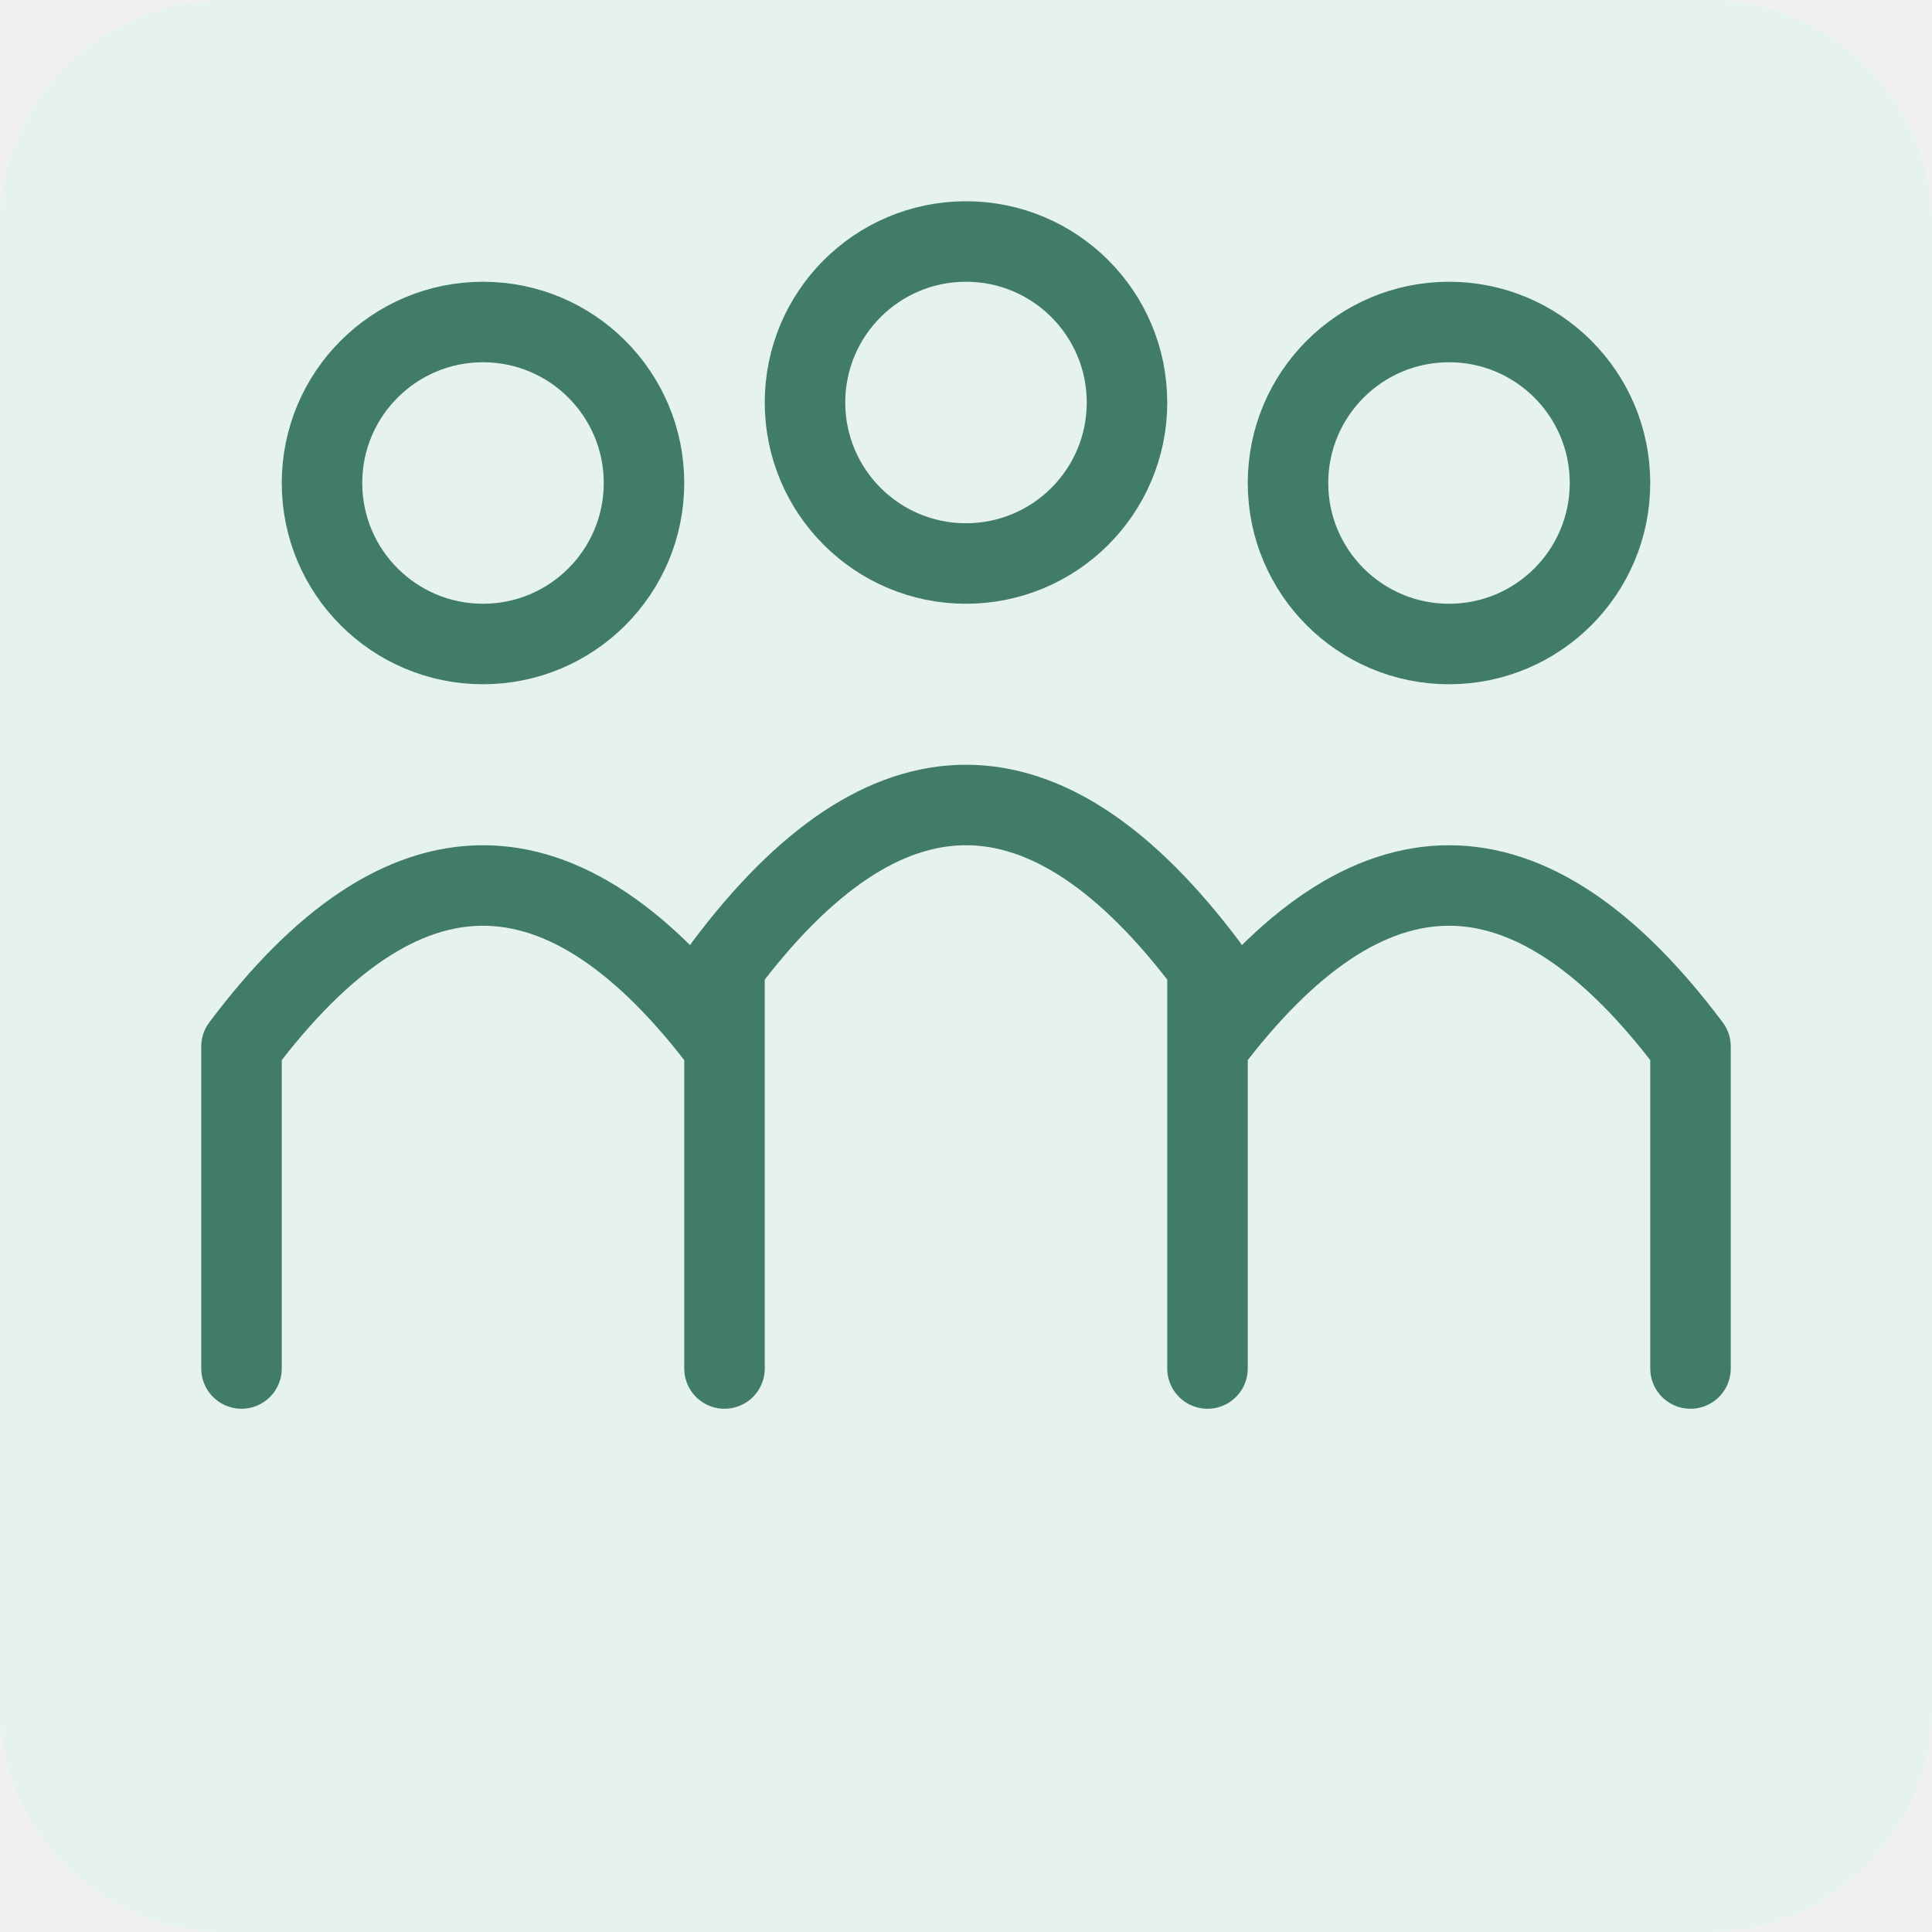
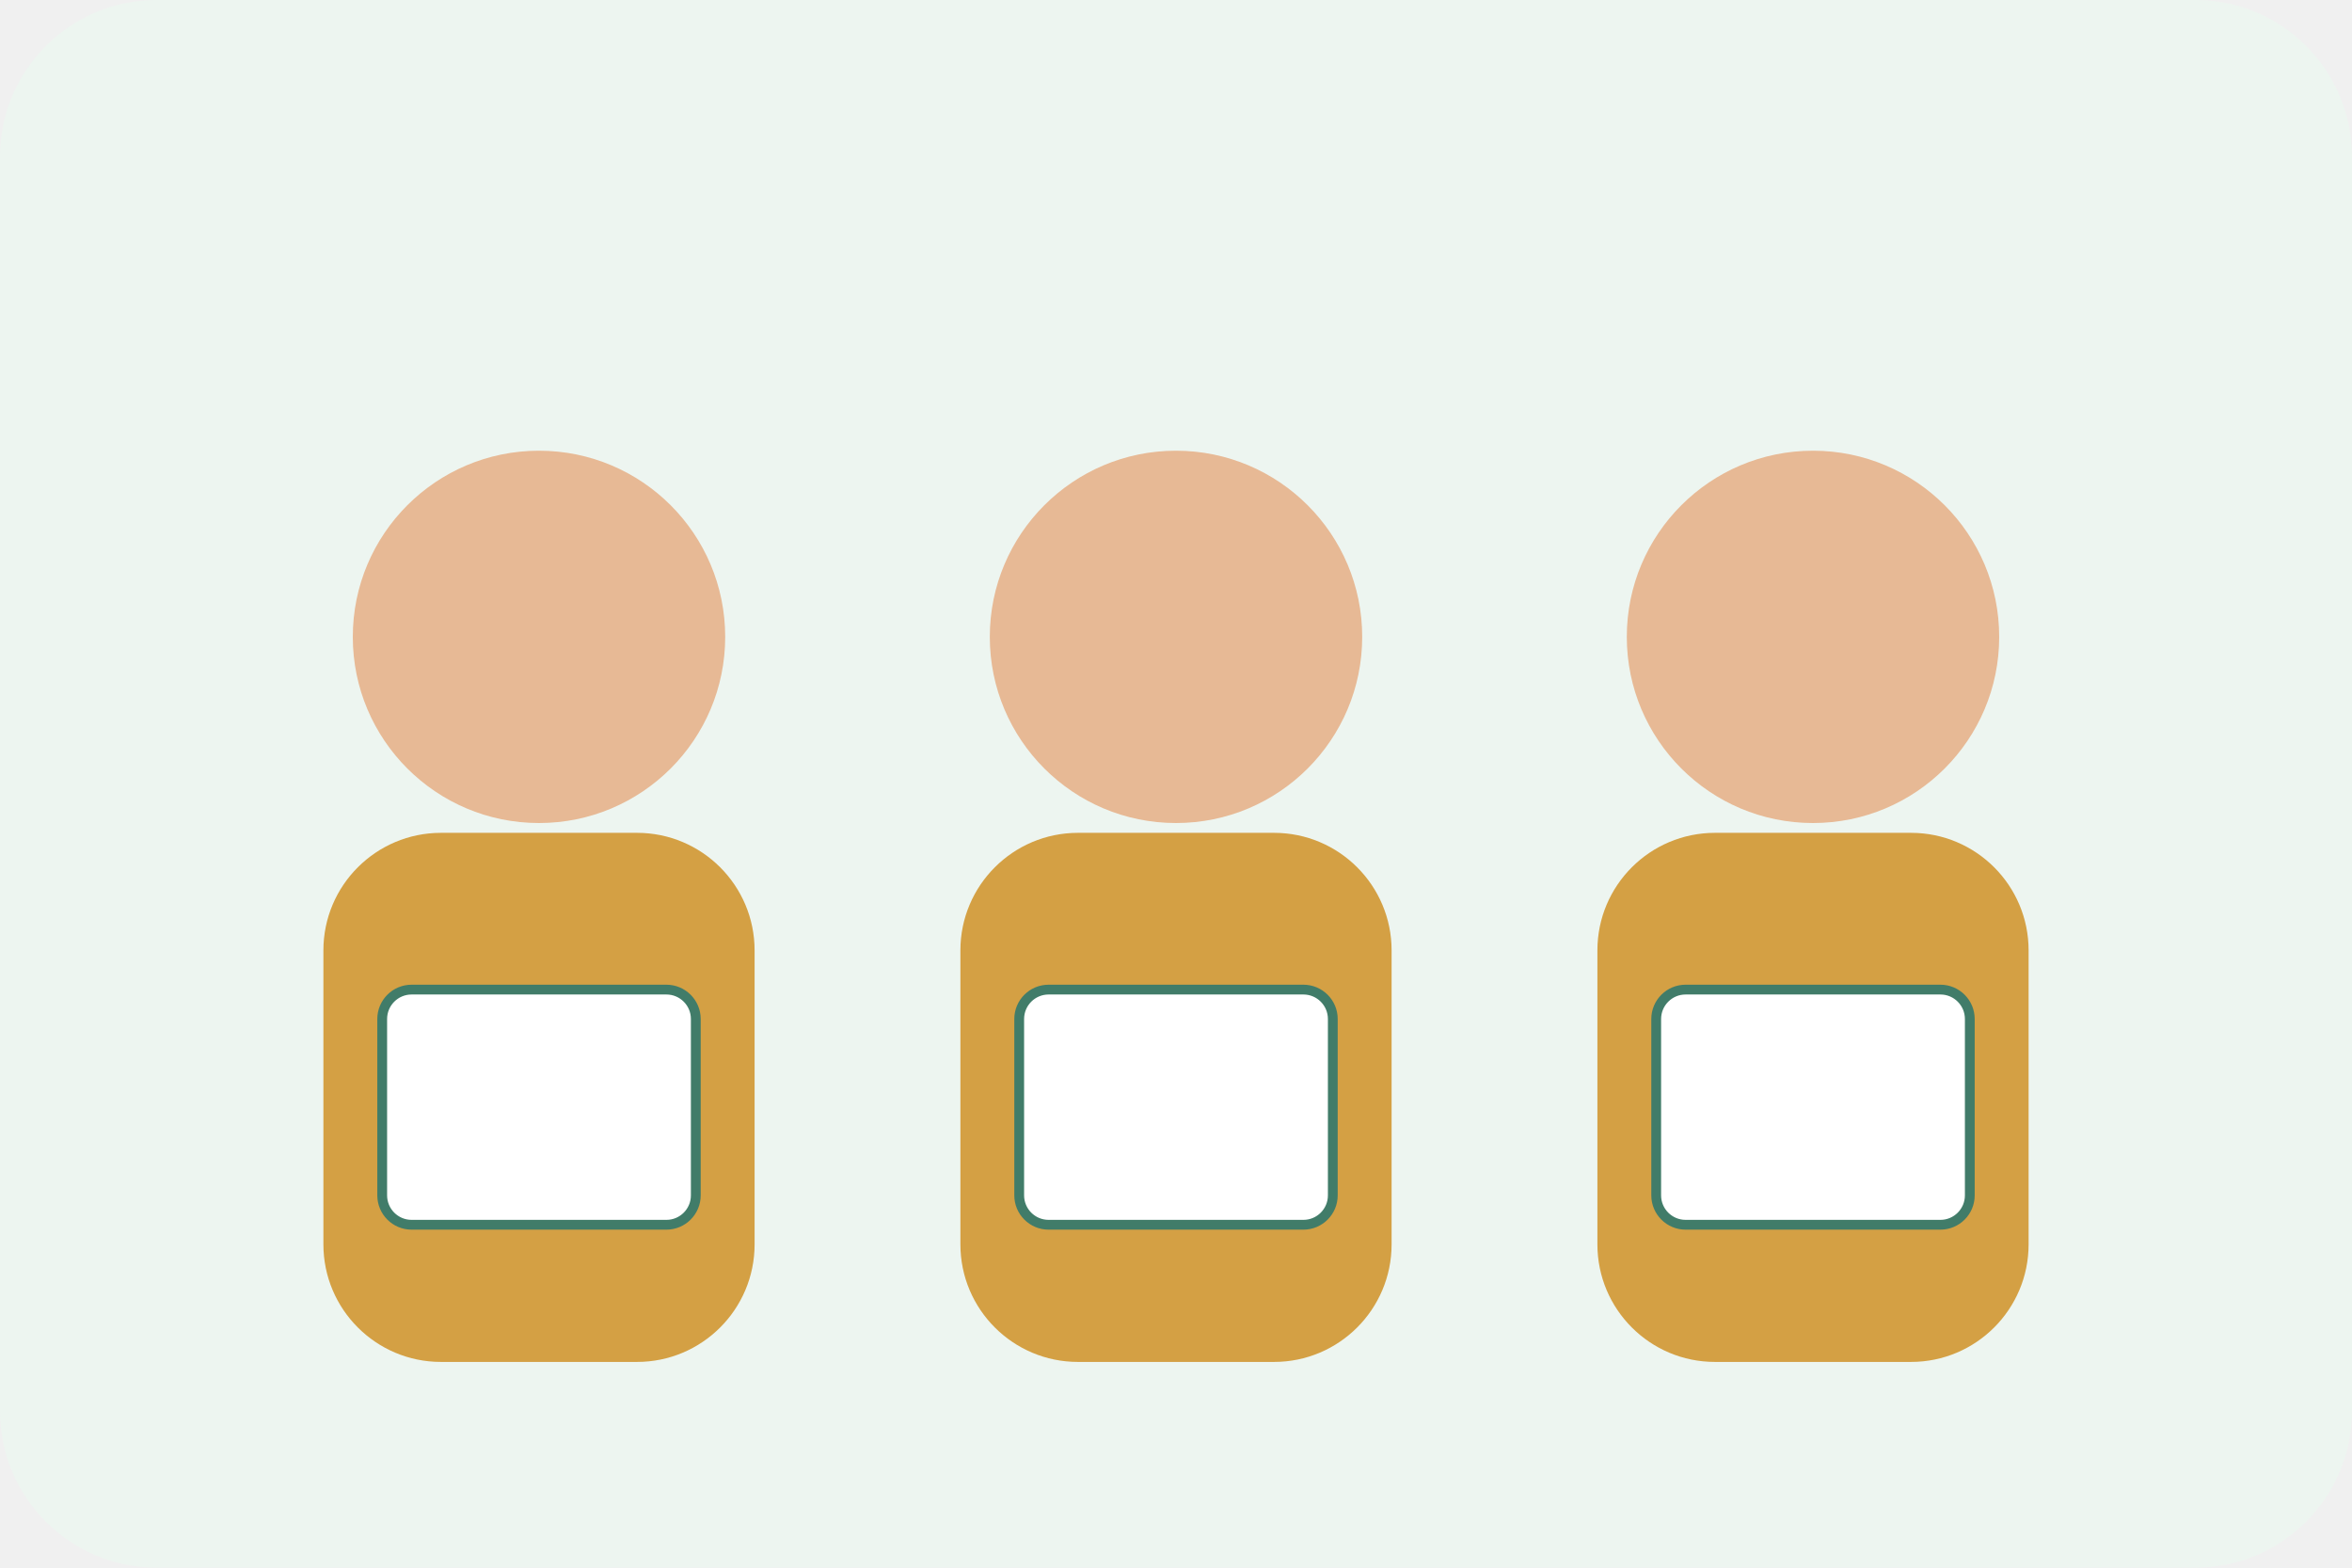
- <svg xmlns="http://www.w3.org/2000/svg" viewBox="0 0 120 120">
-   <rect width="120" height="120" rx="14" fill="#E5F3EC" />
-   <g fill="none" stroke="#417C69" stroke-width="5" stroke-linecap="round" stroke-linejoin="round">
-     <circle cx="30" cy="30" r="10" />
-     <circle cx="60" cy="25" r="10" />
-     <circle cx="90" cy="30" r="10" />
-     <path d="M15 85V65Q30 45 45 65V85M45 85V60Q60 40 75 60V85M75 85V65Q90 45 105 65V85" />
-   </g>
+ <svg xmlns="http://www.w3.org/2000/svg" viewBox="0 0 240 160">
+   <rect width="240" height="160" rx="16" fill="#edf5f0" />
+   <circle cx="55.0" cy="65" r="19" fill="#e7b995" />
+   <rect x="33.0" y="85" width="44" height="54" rx="12" fill="#d4a044" />
+   <rect x="39.0" y="101" width="32" height="24" rx="3" fill="#fff" stroke="#417c69" />
+   <circle cx="120.0" cy="65" r="19" fill="#e7b995" />
+   <rect x="98.0" y="85" width="44" height="54" rx="12" fill="#d4a044" />
+   <rect x="104.0" y="101" width="32" height="24" rx="3" fill="#fff" stroke="#417c69" />
+   <circle cx="185.0" cy="65" r="19" fill="#e7b995" />
+   <rect x="163.0" y="85" width="44" height="54" rx="12" fill="#d4a044" />
+   <rect x="169.0" y="101" width="32" height="24" rx="3" fill="#fff" stroke="#417c69" />
</svg>
